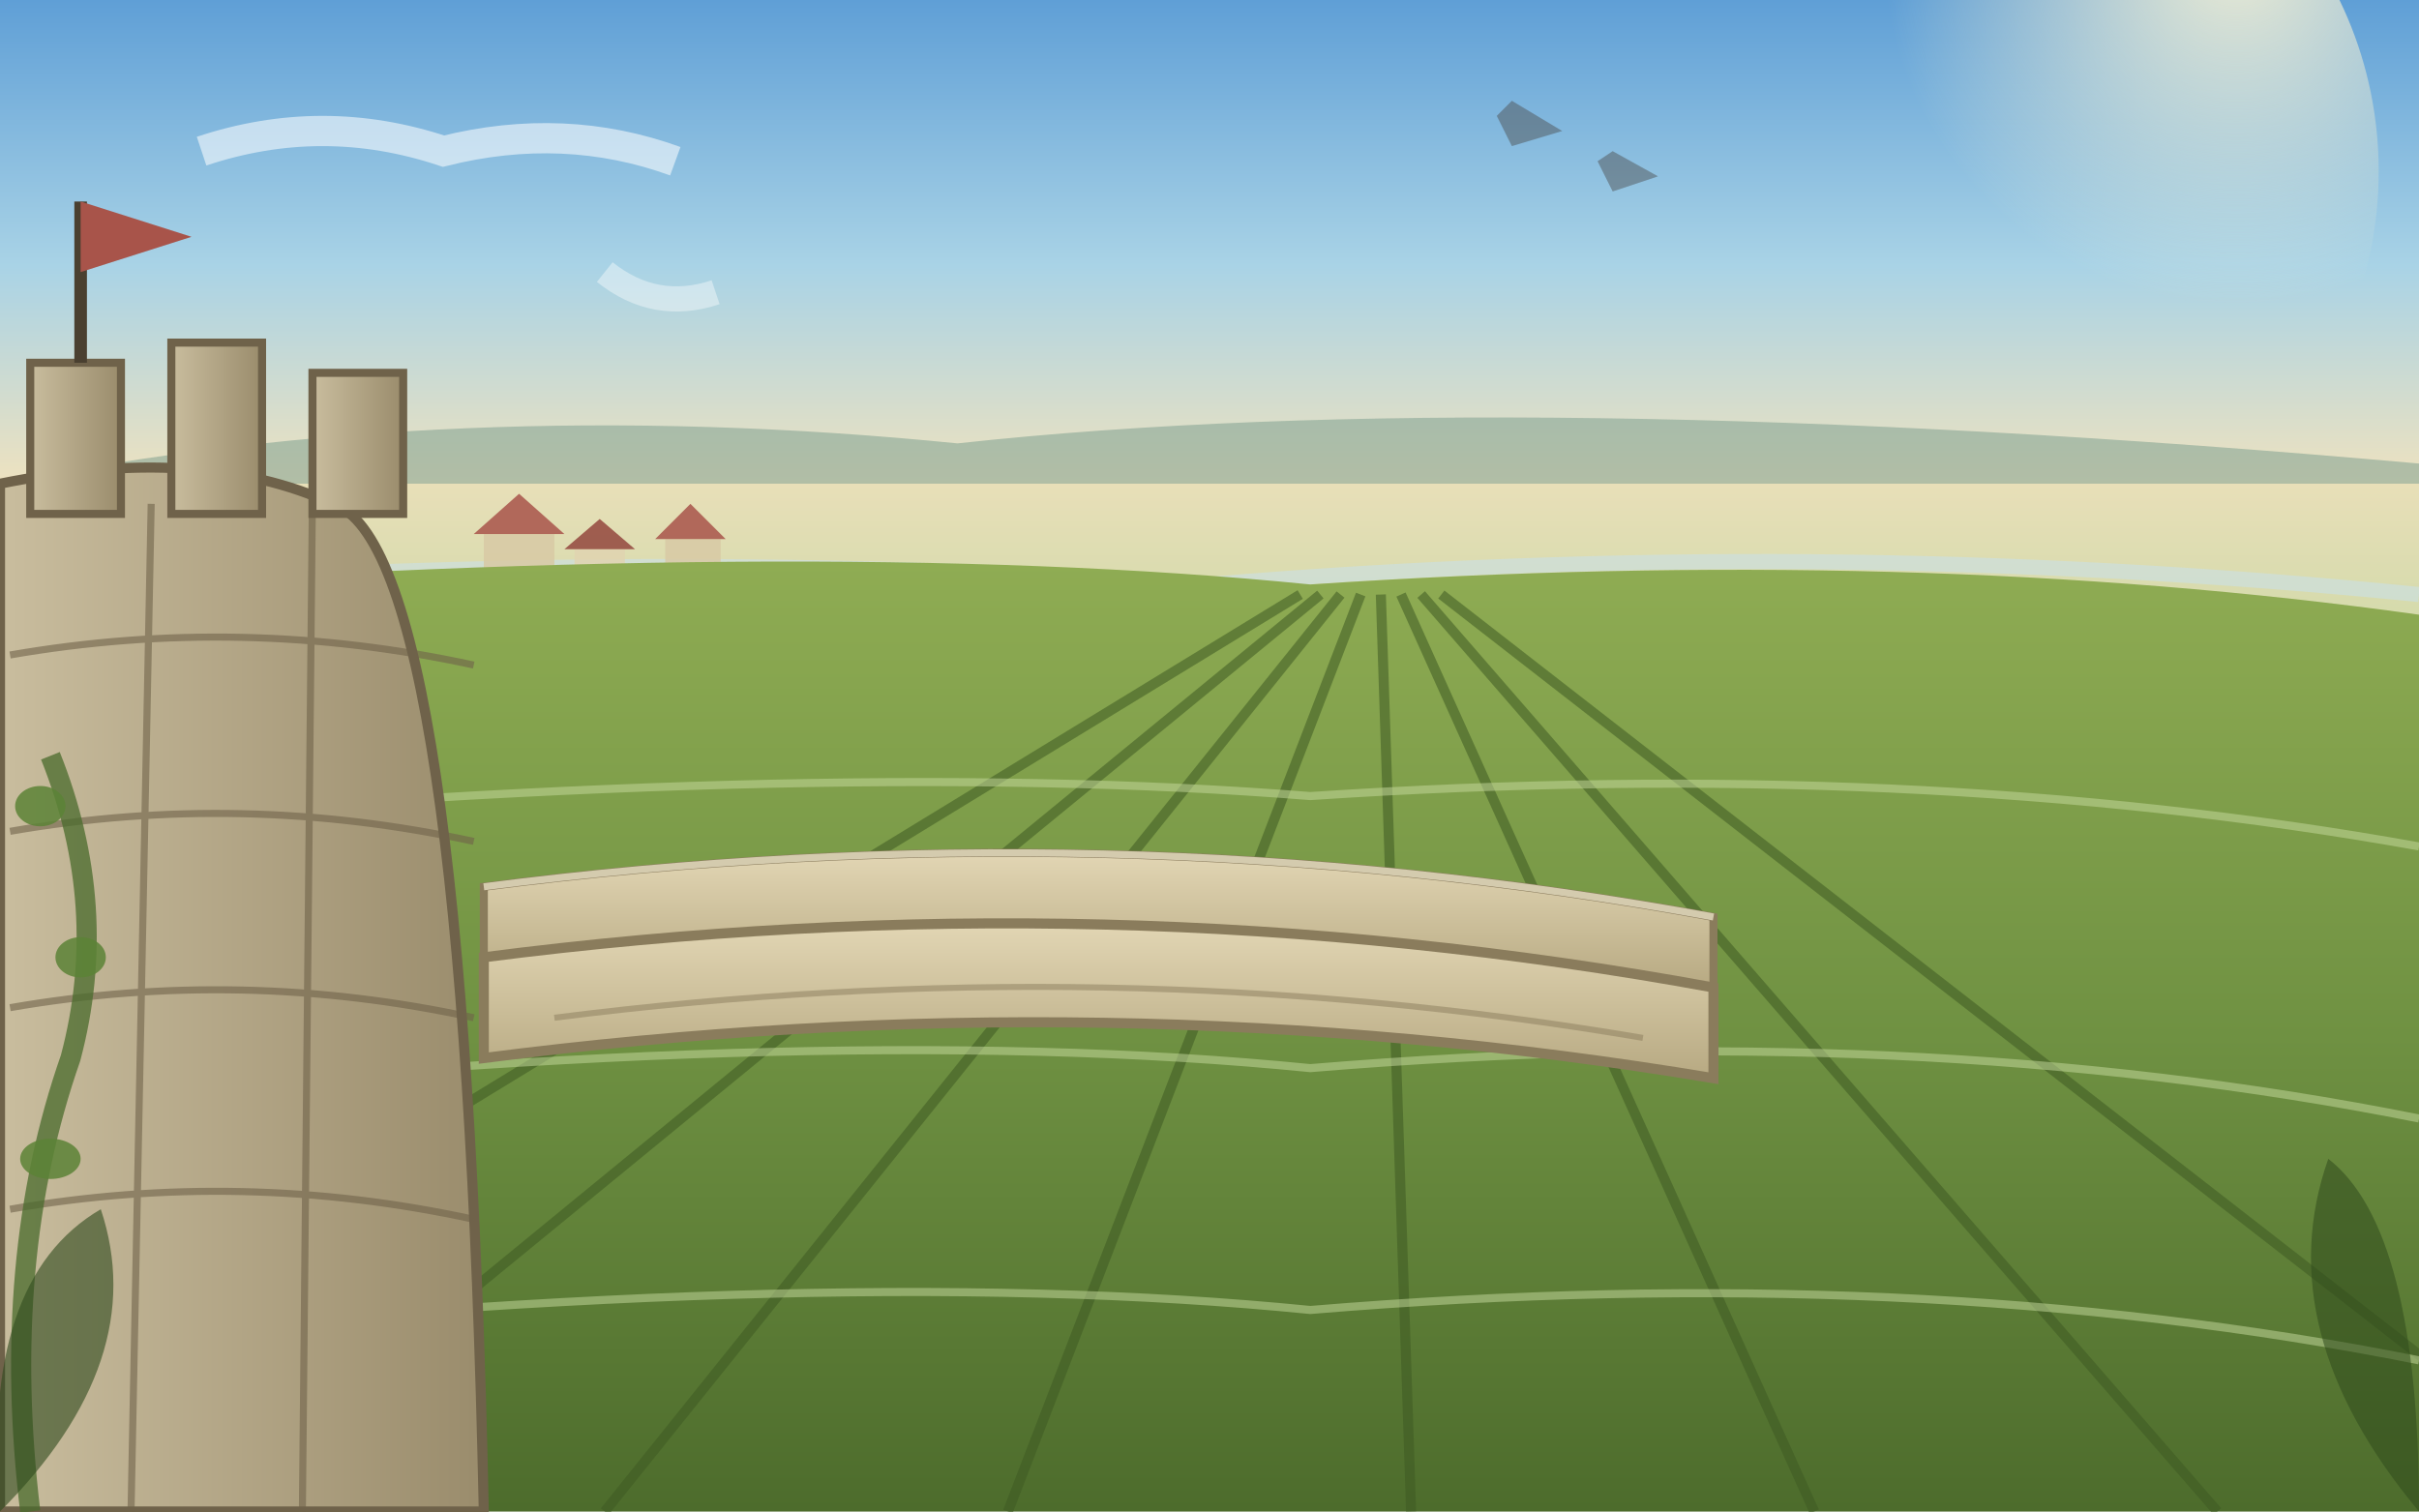
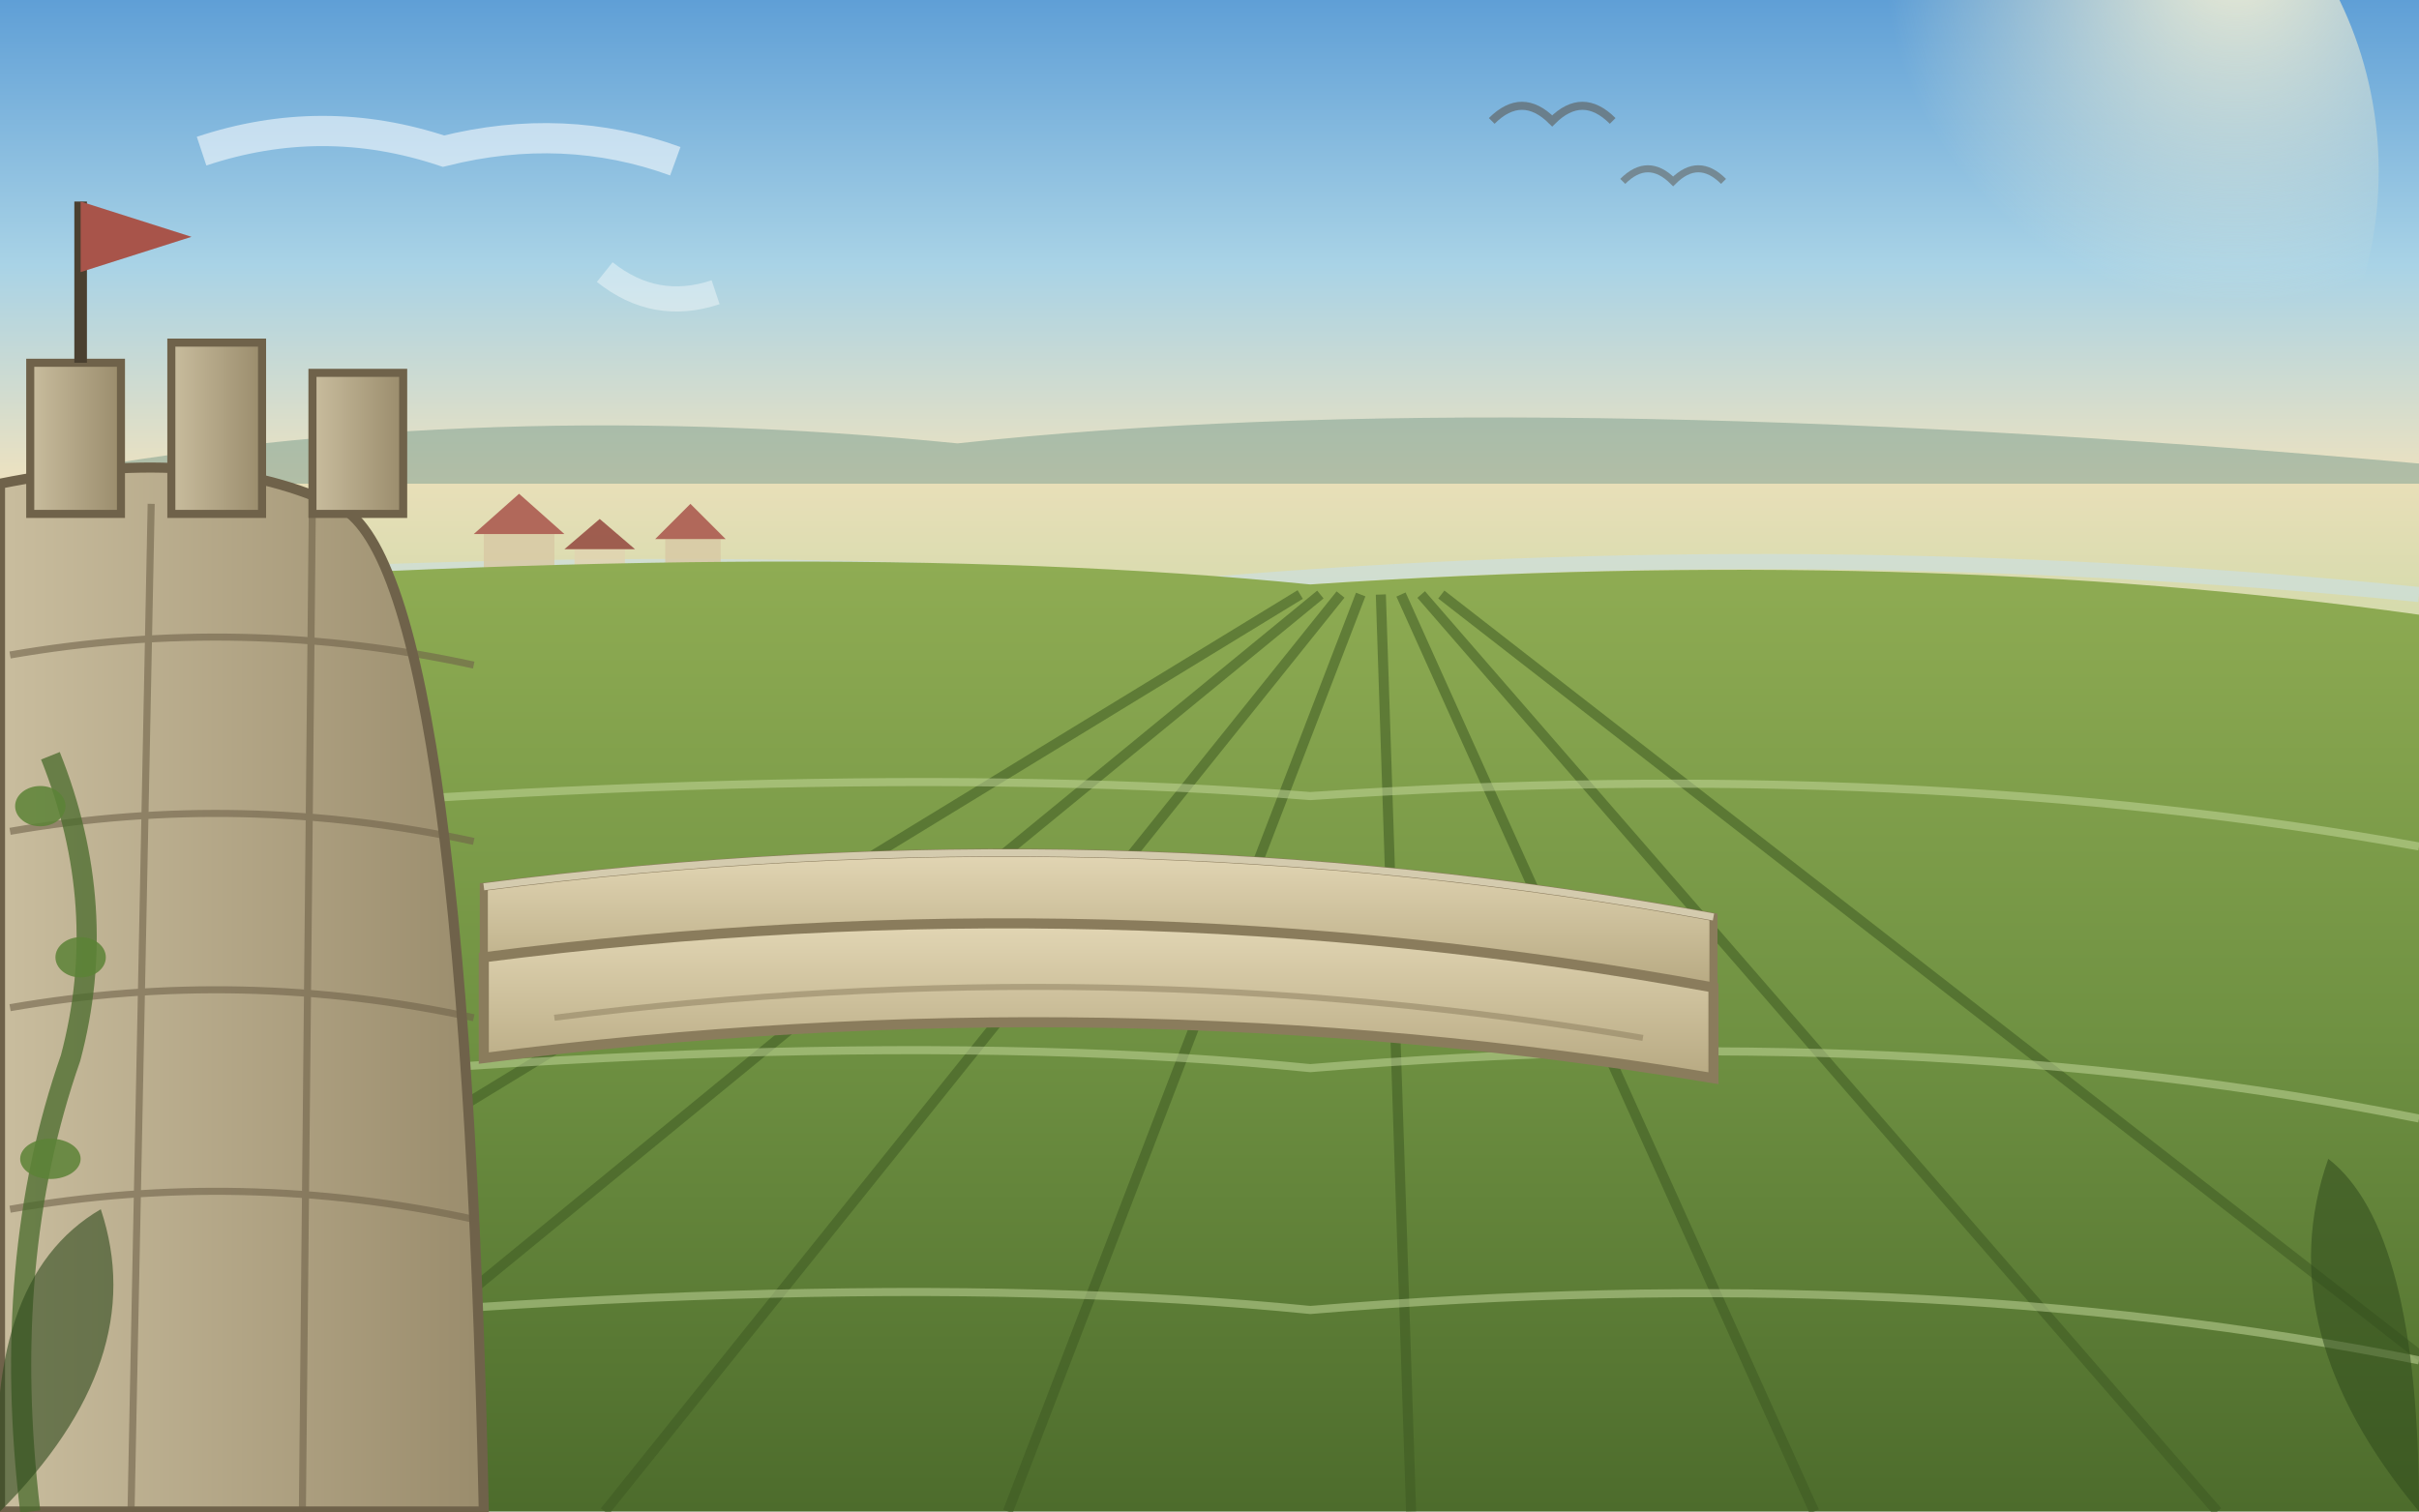
<svg xmlns="http://www.w3.org/2000/svg" viewBox="0 0 480 300" data-prefix="webs1" data-title="Cinnamon at the tower's edge, counting vine rows down the valley">
  <defs>
    <linearGradient id="webs1-sky" x1="0" y1="0" x2="0" y2="1">
      <stop offset="0" stop-color="#5f9fd6" />
      <stop offset="0.55" stop-color="#a9d3e6" />
      <stop offset="1" stop-color="#eee2bf" />
    </linearGradient>
    <radialGradient id="webs1-sun" cx="0.82" cy="0.22" r="0.45">
      <stop offset="0" stop-color="#fff6d4" stop-opacity="0.9" />
      <stop offset="1" stop-color="#fff6d4" stop-opacity="0" />
    </radialGradient>
    <linearGradient id="webs1-haze" x1="0" y1="0" x2="0" y2="1">
      <stop offset="0" stop-color="#e8dfb8" />
      <stop offset="1" stop-color="#cfd9a8" />
    </linearGradient>
    <linearGradient id="webs1-vine" x1="0" y1="0" x2="0" y2="1">
      <stop offset="0" stop-color="#8fac53" />
      <stop offset="0.5" stop-color="#6f9142" />
      <stop offset="1" stop-color="#4d6c2c" />
    </linearGradient>
    <linearGradient id="webs1-stone" x1="0" y1="0" x2="1" y2="0">
      <stop offset="0" stop-color="#c9bd9e" />
      <stop offset="1" stop-color="#9a8c6c" />
    </linearGradient>
    <linearGradient id="webs1-ledge" x1="0" y1="0" x2="0" y2="1">
      <stop offset="0" stop-color="#e2d6b4" />
      <stop offset="1" stop-color="#b7a982" />
    </linearGradient>
  </defs>
  <rect x="0" y="0" width="480" height="96" fill="url(#webs1-sky)" />
  <circle cx="394" cy="34" r="78" fill="url(#webs1-sun)" />
  <path d="M40 30 Q64 22 88 30 Q112 24 134 32" stroke="#ffffff" stroke-width="6" fill="none" opacity="0.55" />
  <path d="M120 54 q10 8 22 4" stroke="#ffffff" stroke-width="5" fill="none" opacity="0.4" />
-   <path d="M300 20 l10 6 l-10 3 l-3 -6z M320 30 l9 5 l-9 3 l-3 -6z" fill="#4a4a4a" opacity="0.45" />
+   <path d="M296 24 q6 -6 12 0 q6 -6 12 0" stroke="#5a5248" stroke-width="1.6" fill="none" opacity="0.55" />
+   <path d="M322 36 q5 -5 10 0 q5 -5 10 0" stroke="#5a5248" stroke-width="1.4" fill="none" opacity="0.5" />
  <path d="M0 96 Q90 78 190 88 Q300 76 480 92 L480 108 L0 108 Z" fill="#7fa08f" opacity="0.55" />
  <rect x="0" y="96" width="480" height="34" fill="url(#webs1-haze)" />
  <path d="M0 118 Q120 108 240 116 Q360 106 480 118" stroke="#c9e0e6" stroke-width="3" fill="none" opacity="0.6" />
  <g opacity="0.85">
    <rect x="96" y="106" width="14" height="10" fill="#d8c9a4" />
    <path d="M94 106 L103 98 L112 106 Z" fill="#a8544a" />
    <rect x="114" y="109" width="10" height="7" fill="#e0d3b0" />
    <path d="M112 109 L119 103 L126 109 Z" fill="#93463d" />
    <rect x="132" y="107" width="11" height="9" fill="#d8c9a4" />
    <path d="M130 107 L137 100 L144 107 Z" fill="#a8544a" />
  </g>
  <path d="M0 118 Q160 106 260 116 Q380 108 480 122 L480 300 L0 300 Z" fill="url(#webs1-vine)" />
  <g stroke="#3e5a22" stroke-width="2" opacity="0.55" fill="none">
    <path d="M258 118 L-40 300" />
    <path d="M262 118 L40 300" />
    <path d="M266 118 L120 300" />
    <path d="M270 118 L200 300" />
    <path d="M274 118 L280 300" />
    <path d="M278 118 L360 300" />
    <path d="M282 118 L440 300" />
    <path d="M286 118 L520 300" />
  </g>
  <g stroke="#c8dba0" stroke-width="1.6" opacity="0.5" fill="none">
    <path d="M0 165 Q160 150 260 158 Q380 150 480 168" />
    <path d="M0 220 Q160 202 260 212 Q380 202 480 222" />
    <path d="M0 268 Q160 250 260 260 Q380 250 480 270" />
  </g>
  <path d="M0 300 L0 96 Q40 88 66 100 Q92 108 96 300 Z" fill="url(#webs1-stone)" stroke="#6f624a" stroke-width="2" />
  <g stroke="#6f624a" stroke-width="1.4" opacity="0.6" fill="none">
    <path d="M2 130 Q48 122 94 132" />
    <path d="M2 165 Q48 157 94 167" />
    <path d="M2 200 Q48 192 94 202" />
    <path d="M2 240 Q48 232 94 242" />
    <path d="M30 100 L26 300" />
    <path d="M62 98 L60 300" />
  </g>
  <rect x="6" y="72" width="18" height="30" fill="url(#webs1-stone)" stroke="#6f624a" stroke-width="1.6" />
  <rect x="34" y="68" width="18" height="34" fill="url(#webs1-stone)" stroke="#6f624a" stroke-width="1.6" />
  <rect x="62" y="74" width="18" height="28" fill="url(#webs1-stone)" stroke="#6f624a" stroke-width="1.6" />
  <line x1="16" y1="72" x2="16" y2="40" stroke="#4a4030" stroke-width="2.5" />
  <path d="M16 40 L38 47 L16 54 Z" fill="#a8544a" />
  <path d="M6 300 Q0 250 14 210 Q22 180 10 150" stroke="#4a6b2c" stroke-width="4" fill="none" opacity="0.75" />
  <ellipse cx="10" cy="230" rx="6" ry="4" fill="#5c8236" opacity="0.85" />
  <ellipse cx="16" cy="190" rx="5" ry="4" fill="#5c8236" opacity="0.85" />
  <ellipse cx="8" cy="160" rx="5" ry="4" fill="#5c8236" opacity="0.85" />
  <path d="M96 176 Q220 160 340 182 L340 196 Q220 174 96 190 Z" fill="url(#webs1-ledge)" stroke="#8a7c5c" stroke-width="1.6" />
  <path d="M96 176 Q220 160 340 182" stroke="#f4ecd2" stroke-width="1.4" fill="none" opacity="0.7" />
  <g transform="translate(160 46) scale(0.62)">
    <use href="#advc-cinnamon" width="240" height="240" />
  </g>
  <path d="M96 190 Q220 174 340 196 L340 214 Q220 194 96 210 Z" fill="url(#webs1-ledge)" stroke="#8a7c5c" stroke-width="2" />
  <path d="M110 202 Q220 188 326 206" stroke="#8a7c5c" stroke-width="1.2" fill="none" opacity="0.5" />
  <path d="M0 300 Q30 270 20 240 Q-4 254 0 300 Z" fill="#2f4a1c" opacity="0.6" />
  <path d="M480 300 Q450 264 462 230 Q480 244 480 300 Z" fill="#2f4a1c" opacity="0.55" />
</svg>
